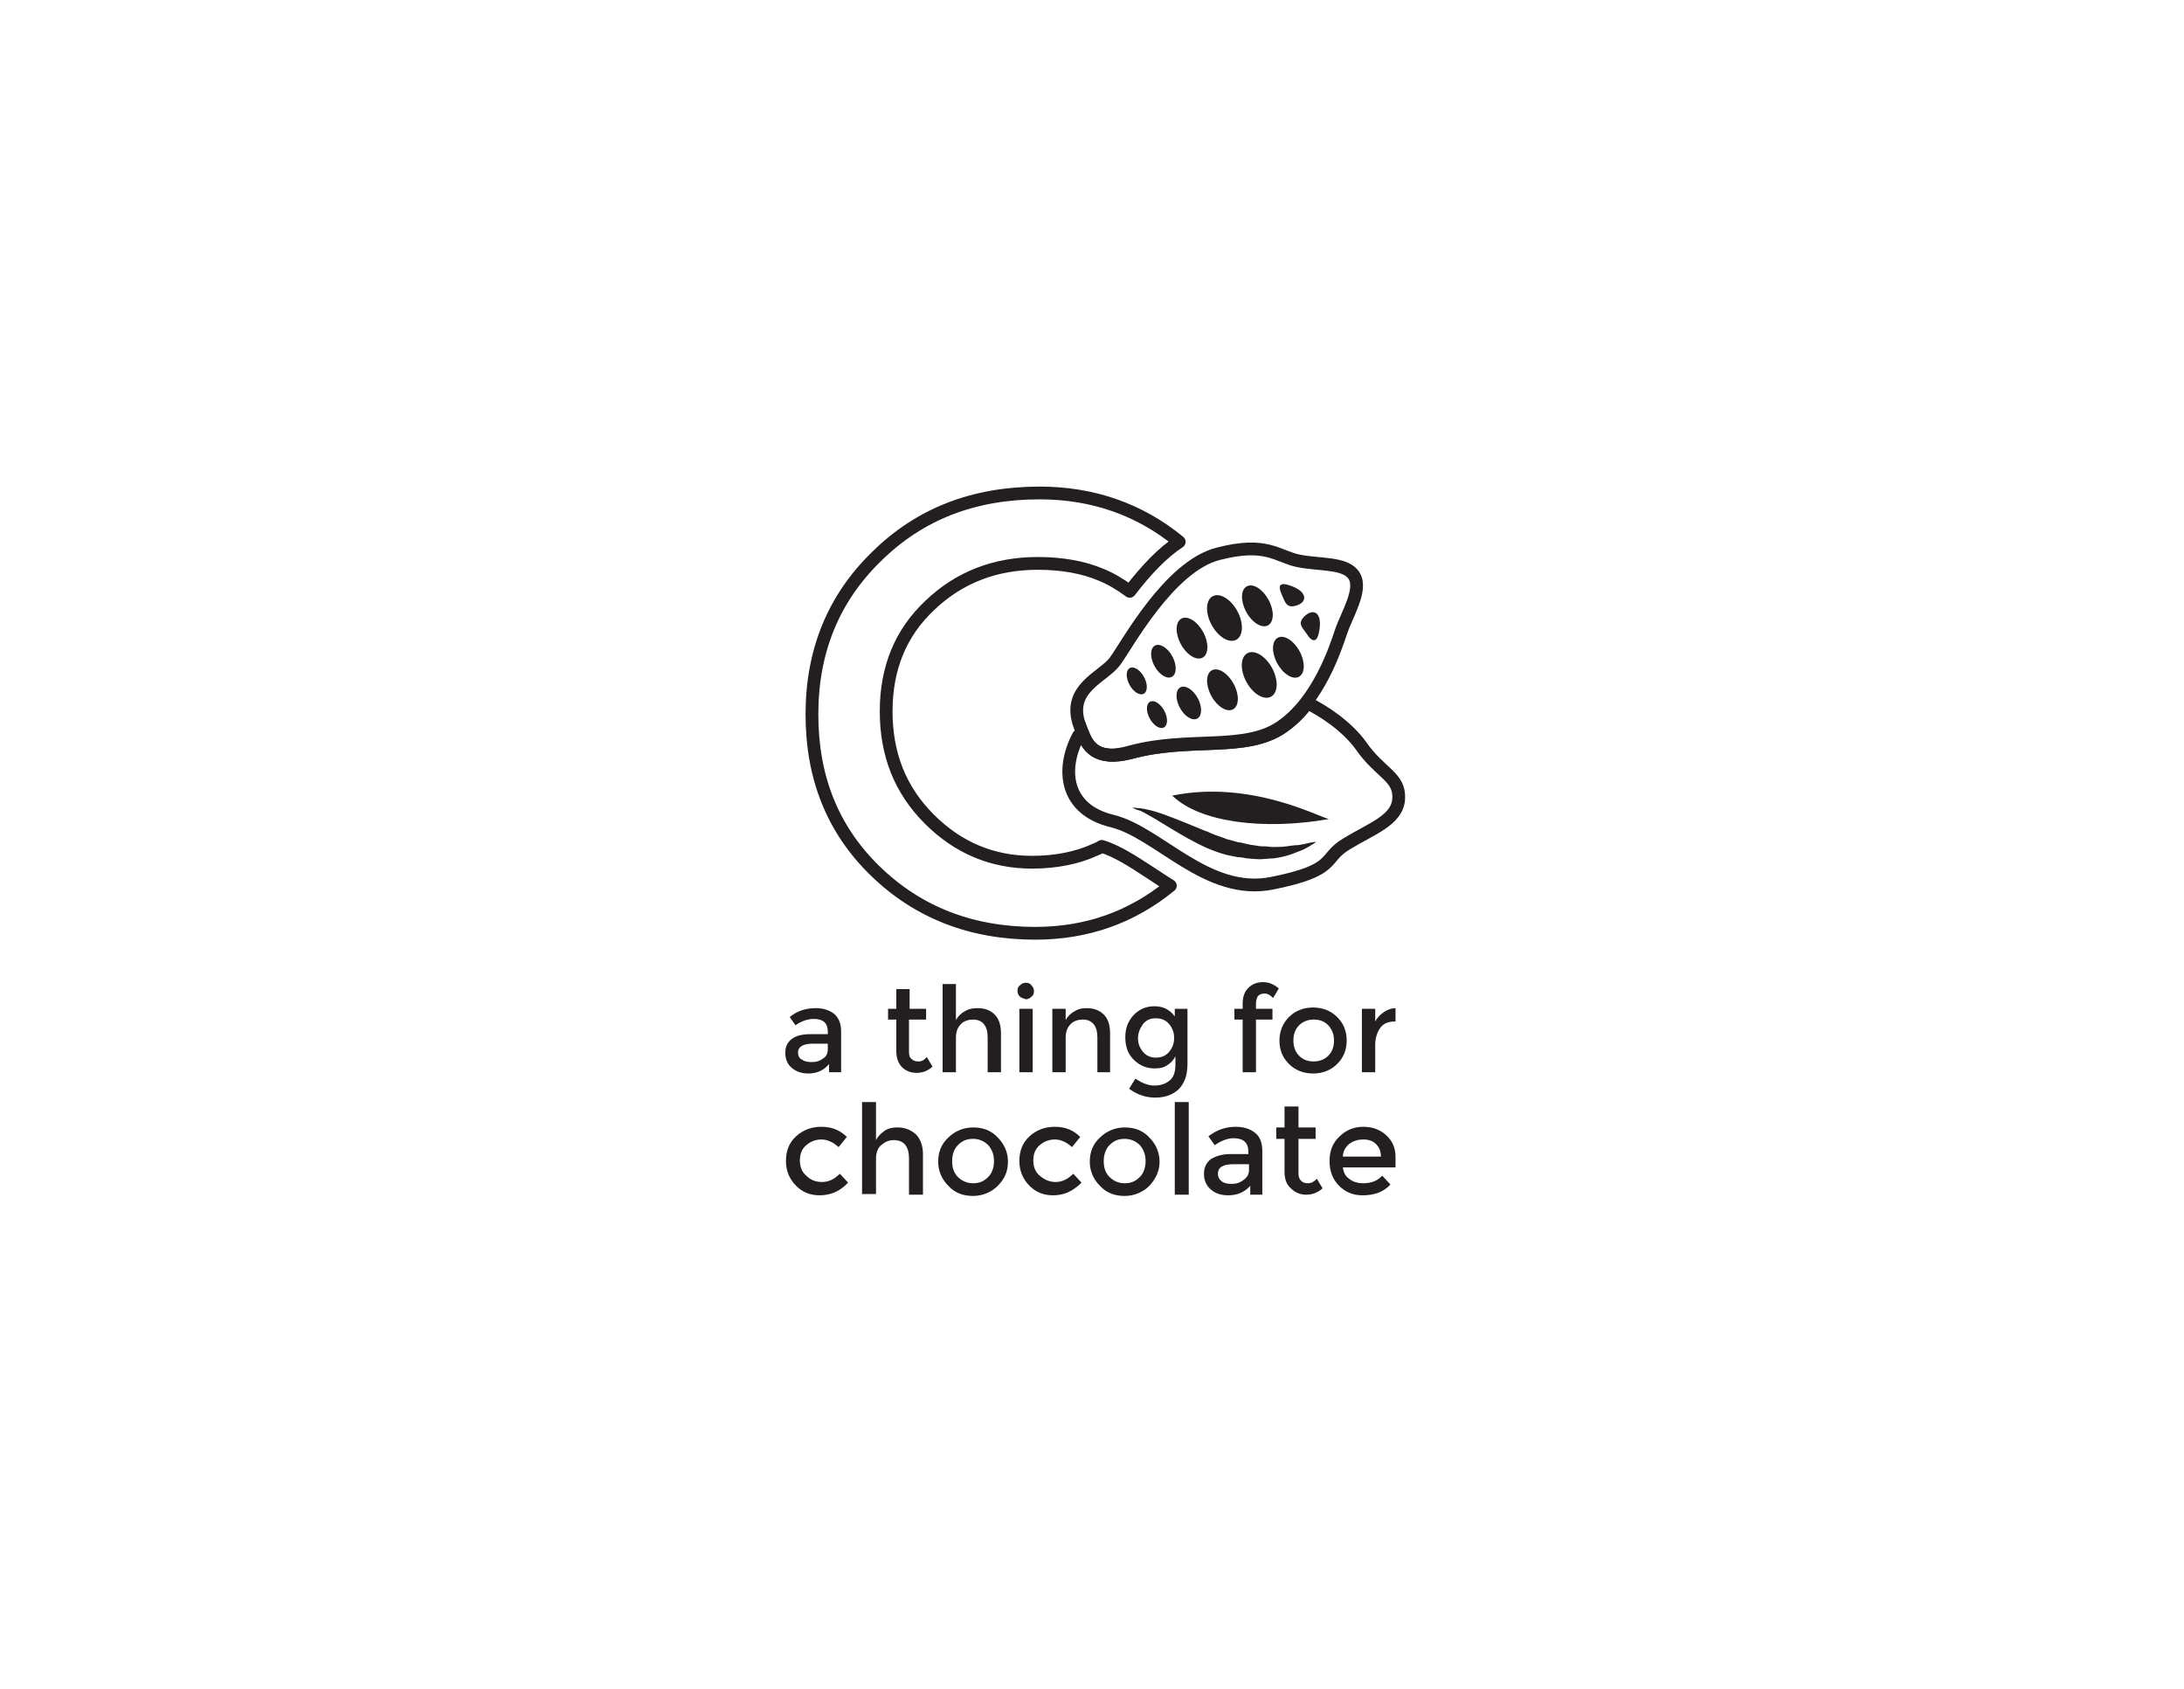
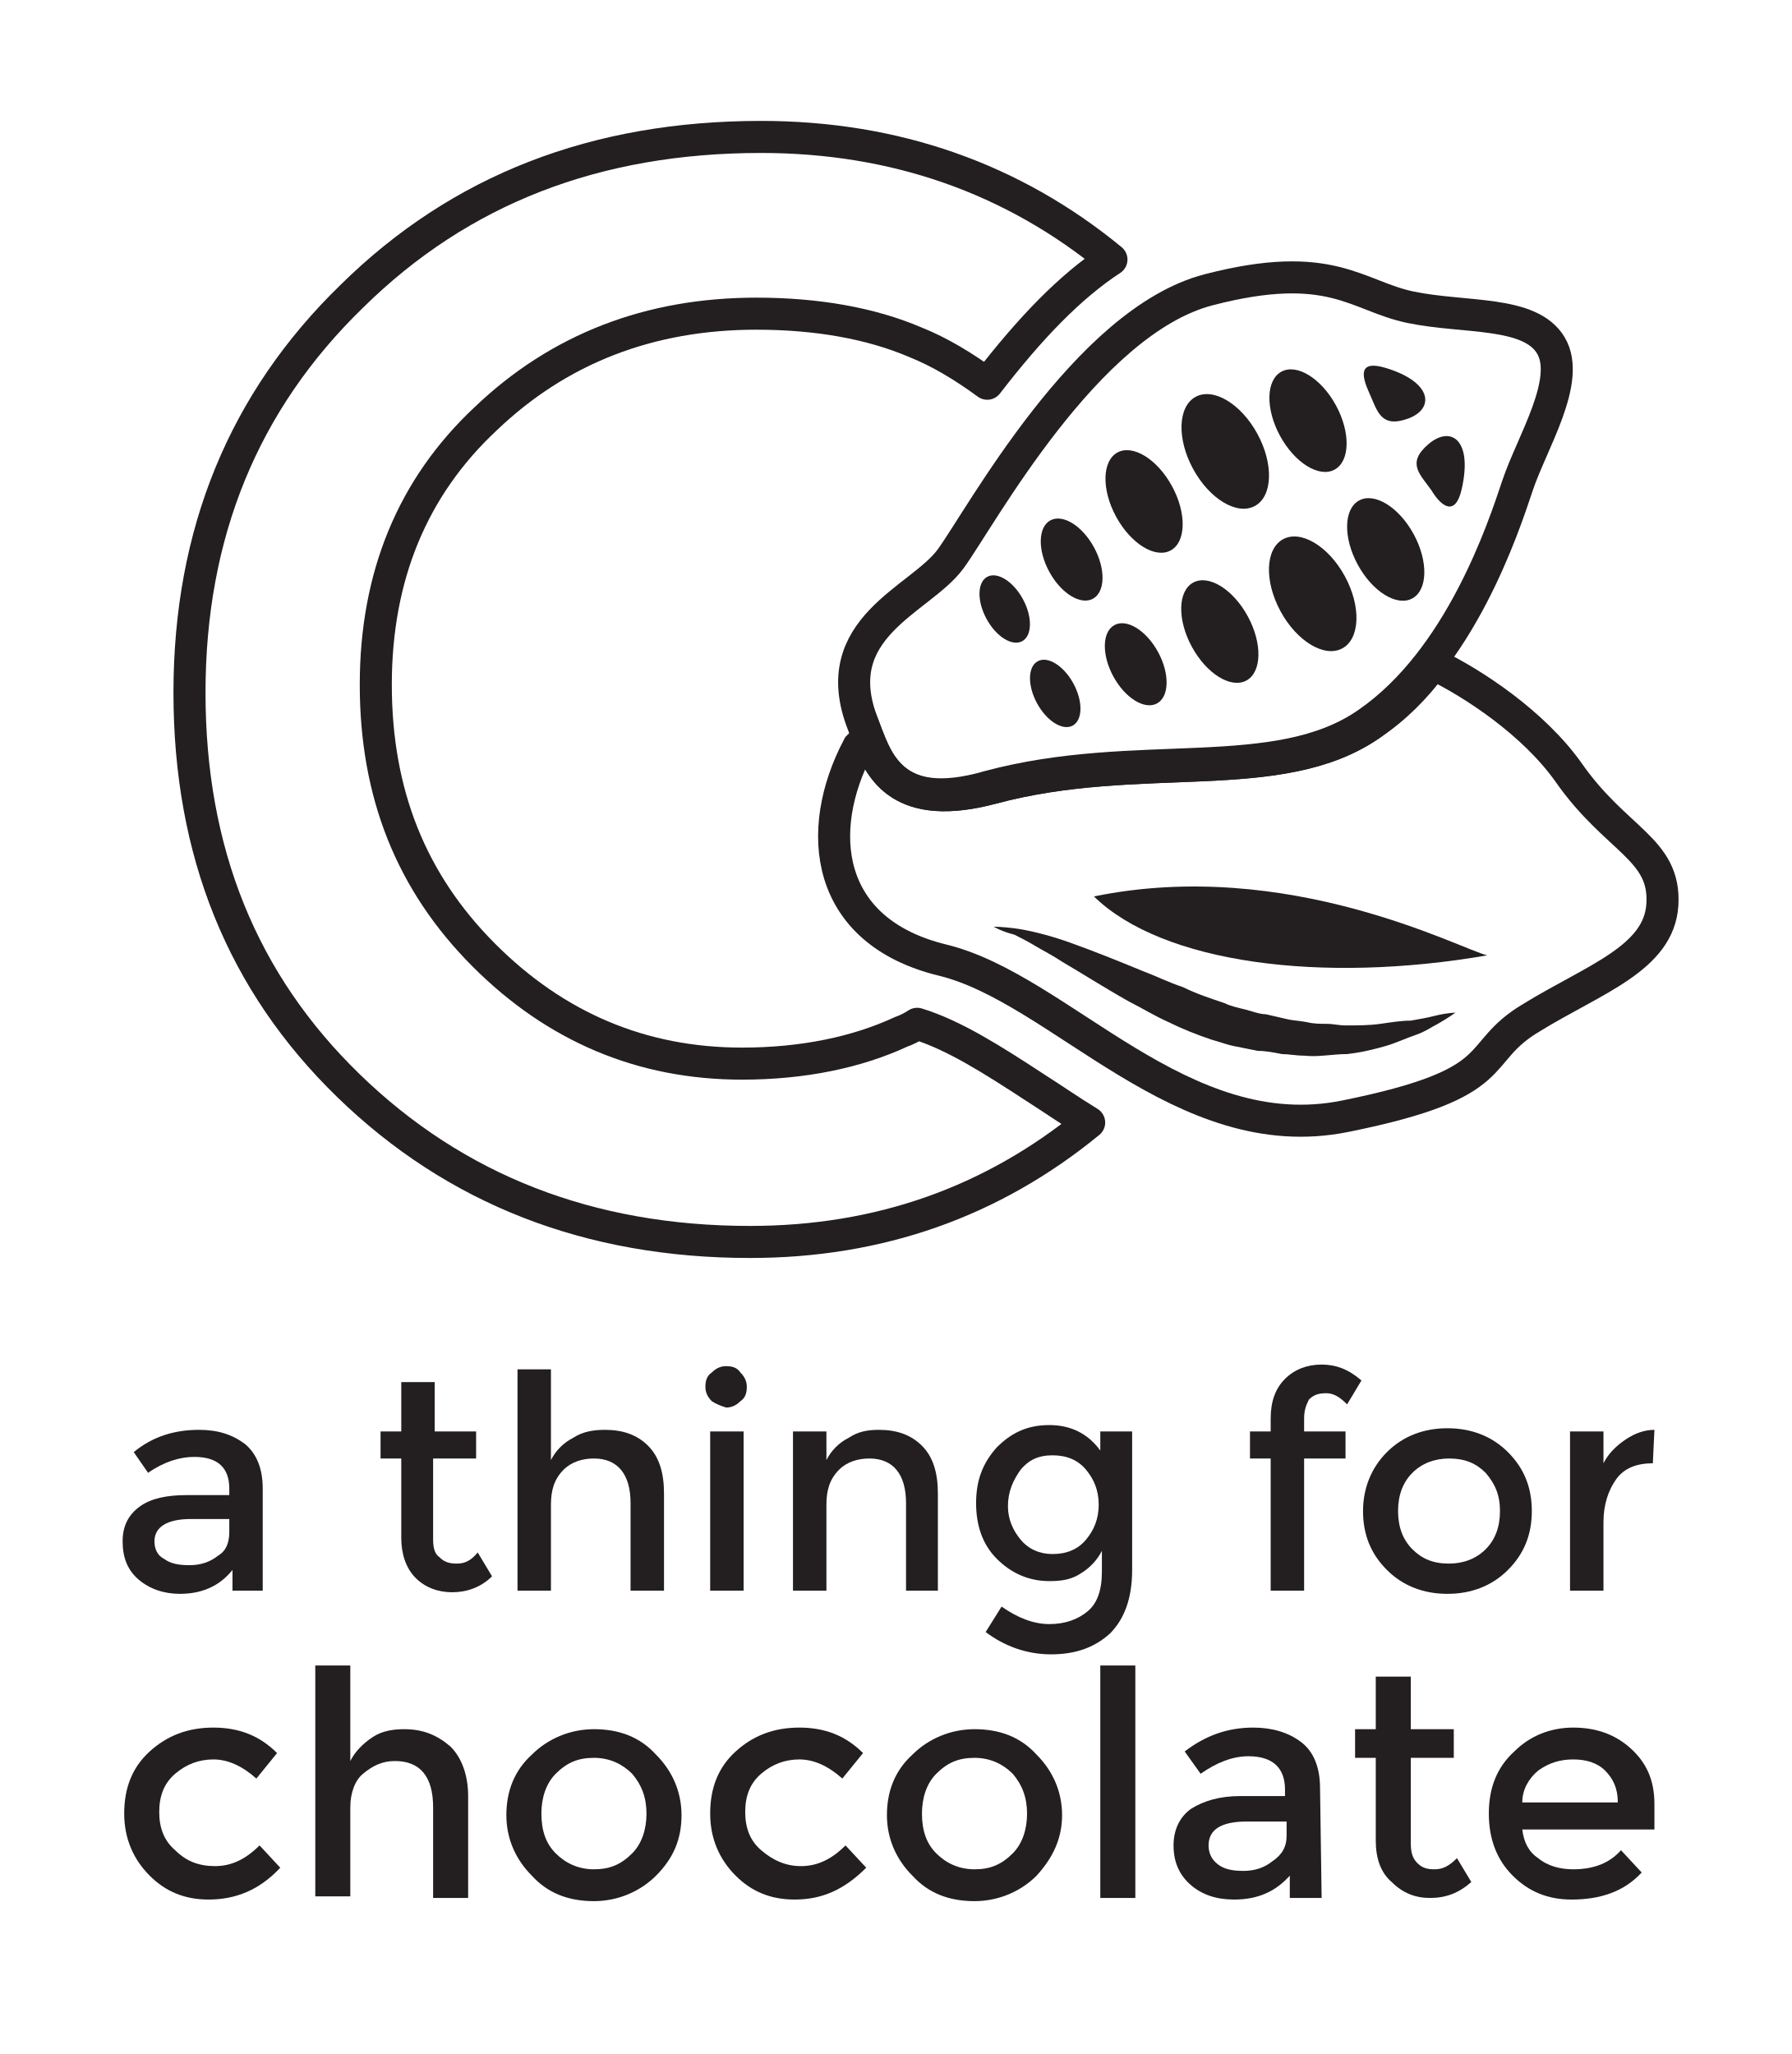
- <svg xmlns="http://www.w3.org/2000/svg" version="1.1" id="Layer_1" x="0px" y="0px" width="344.3px" height="266.1px" viewBox="0 0 344.3 266.1" style="enable-background:new 0 0 344.3 266.1;" xml:space="preserve">
-   <style type="text/css">
- 	.st0{fill:#231F20;}
- 	.st1{fill:none;stroke:#231F20;stroke-width:2.013;stroke-linejoin:round;stroke-miterlimit:10;}
- 	.st2{fill:none;stroke:#231F20;stroke-width:2.012;stroke-miterlimit:10;}
- </style>
+ <svg xmlns="http://www.w3.org/2000/svg" version="1.1" id="Layer_1" x="0px" y="0px" width="112.5px" height="129px" viewBox="0 0 112.5 129" enable-background="new 0 0 112.5 129" xml:space="preserve">
  <g>
    <g>
-       <path class="st0" d="M132.6,169h-1.9v-1.3c-0.8,1-1.9,1.5-3.3,1.5c-1,0-1.9-0.3-2.6-0.9c-0.7-0.6-1-1.4-1-2.4c0-1,0.4-1.7,1.1-2.2    c0.7-0.5,1.7-0.7,2.9-0.7h2.7v-0.4c0-1.3-0.7-2-2.2-2c-0.9,0-1.9,0.3-2.9,1l-0.9-1.3c1.2-1,2.6-1.4,4.1-1.4c1.2,0,2.1,0.3,2.9,0.9    c0.7,0.6,1.1,1.5,1.1,2.8V169z M130.5,165.3v-0.8h-2.4c-1.5,0-2.3,0.5-2.3,1.4c0,0.5,0.2,0.9,0.6,1.1c0.4,0.3,0.9,0.4,1.6,0.4    c0.7,0,1.3-0.2,1.8-0.6C130.3,166.5,130.5,166,130.5,165.3z" />
-       <path class="st0" d="M143.3,160.7v5.1c0,0.5,0.1,0.9,0.4,1.1c0.3,0.3,0.6,0.4,1.1,0.4c0.5,0,0.9-0.2,1.3-0.7l0.9,1.5    c-0.7,0.7-1.6,1-2.5,1c-0.9,0-1.7-0.3-2.3-0.9c-0.6-0.6-0.9-1.5-0.9-2.5v-5h-1.3V159h1.3v-3.1h2.1v3.1h2.6v1.7H143.3z" />
-       <path class="st0" d="M150.7,163.6v5.4h-2.1v-13.9h2.1v5.7c0.3-0.6,0.8-1.1,1.4-1.4c0.6-0.4,1.3-0.5,2-0.5c1.1,0,2,0.3,2.7,1    c0.7,0.7,1,1.7,1,3v6.1h-2.1v-5.5c0-1.8-0.8-2.8-2.3-2.8c-0.7,0-1.4,0.2-1.9,0.7C150.9,162,150.7,162.7,150.7,163.6z" />
-       <path class="st0" d="M160.8,157.1c-0.3-0.3-0.4-0.6-0.4-0.9c0-0.4,0.1-0.7,0.4-0.9c0.3-0.3,0.6-0.4,0.9-0.4c0.4,0,0.7,0.1,0.9,0.4    c0.3,0.3,0.4,0.6,0.4,0.9c0,0.4-0.1,0.7-0.4,0.9c-0.3,0.3-0.6,0.4-0.9,0.4C161.4,157.4,161.1,157.3,160.8,157.1z M162.8,169h-2.1    v-10h2.1V169z" />
-       <path class="st0" d="M168,163.6v5.4h-2.1v-10h2.1v1.8c0.3-0.6,0.8-1.1,1.4-1.4c0.6-0.4,1.2-0.5,1.9-0.5c1.1,0,2,0.3,2.7,1    c0.7,0.7,1,1.7,1,3v6.1H173v-5.5c0-1.8-0.8-2.8-2.3-2.8c-0.7,0-1.4,0.2-1.9,0.7C168.2,162,168,162.7,168,163.6z" />
-       <path class="st0" d="M187.2,159v8.7c0,1.8-0.5,3.1-1.4,4c-1,0.9-2.2,1.3-3.7,1.3c-1.5,0-2.9-0.5-4.1-1.4l1-1.6c1,0.7,2,1.1,3,1.1    c1,0,1.8-0.3,2.4-0.8s0.9-1.3,0.9-2.5v-1.3c-0.3,0.6-0.8,1.1-1.3,1.4c-0.6,0.4-1.2,0.5-2,0.5c-1.3,0-2.4-0.5-3.3-1.4    c-0.9-0.9-1.3-2.1-1.3-3.5c0-1.4,0.4-2.5,1.3-3.5c0.9-0.9,1.9-1.4,3.3-1.4c1.3,0,2.4,0.5,3.2,1.6V159H187.2z M179.4,163.7    c0,0.8,0.3,1.5,0.8,2.1c0.5,0.6,1.2,0.9,2,0.9c0.9,0,1.6-0.3,2.1-0.9c0.5-0.6,0.8-1.3,0.8-2.2c0-0.9-0.3-1.6-0.8-2.2    c-0.5-0.6-1.2-0.9-2.1-0.9s-1.5,0.3-2,0.9C179.7,162.1,179.4,162.8,179.4,163.7z" />
-       <path class="st0" d="M198,158.2v0.8h2.6v1.7H198v8.3h-2.1v-8.3h-1.3V159h1.3v-0.8c0-1.1,0.3-1.9,0.9-2.5c0.6-0.6,1.4-0.9,2.3-0.9    c0.9,0,1.7,0.3,2.5,1l-0.9,1.5c-0.4-0.4-0.8-0.7-1.3-0.7s-0.8,0.1-1.1,0.4C198.1,157.4,198,157.7,198,158.2z" />
-       <path class="st0" d="M210.8,167.7c-1,1-2.3,1.5-3.8,1.5c-1.5,0-2.8-0.5-3.8-1.5c-1-1-1.5-2.2-1.5-3.7c0-1.4,0.5-2.7,1.5-3.7    c1-1,2.3-1.5,3.8-1.5c1.5,0,2.8,0.5,3.8,1.5c1,1,1.5,2.2,1.5,3.7C212.3,165.5,211.8,166.7,210.8,167.7z M204.8,166.4    c0.6,0.6,1.3,0.9,2.3,0.9c0.9,0,1.7-0.3,2.3-0.9c0.6-0.6,0.9-1.4,0.9-2.4c0-1-0.3-1.7-0.9-2.4c-0.6-0.6-1.3-0.9-2.3-0.9    c-0.9,0-1.7,0.3-2.3,0.9c-0.6,0.6-0.9,1.4-0.9,2.4C203.9,165,204.2,165.8,204.8,166.4z" />
-       <path class="st0" d="M219.9,161c-1,0-1.8,0.3-2.3,1c-0.5,0.7-0.8,1.6-0.8,2.7v4.3h-2.1v-10h2.1v2c0.3-0.6,0.8-1.1,1.4-1.5    c0.6-0.4,1.2-0.6,1.8-0.6l0,2.1C220,161,219.9,161,219.9,161z" />
-       <path class="st0" d="M129.2,188.4c-1.5,0-2.7-0.5-3.7-1.5c-1-1-1.6-2.3-1.6-3.9c0-1.6,0.5-2.9,1.6-3.9c1.1-1,2.4-1.5,4-1.5    c1.6,0,2.9,0.5,4,1.6l-1.3,1.6c-0.9-0.8-1.8-1.2-2.7-1.2c-0.9,0-1.7,0.3-2.4,0.9c-0.7,0.6-1,1.4-1,2.4c0,1,0.3,1.8,1,2.4    c0.7,0.7,1.5,1,2.5,1c1,0,1.9-0.4,2.8-1.3l1.3,1.4C132.4,187.8,130.9,188.4,129.2,188.4z" />
-       <path class="st0" d="M138.1,182.6v5.6h-2.2v-14.5h2.2v6c0.3-0.6,0.8-1.1,1.4-1.5c0.6-0.4,1.3-0.5,2-0.5c1.2,0,2.1,0.4,2.9,1.1    c0.7,0.7,1.1,1.8,1.1,3.1v6.4h-2.2v-5.7c0-1.9-0.8-2.9-2.4-2.9c-0.8,0-1.4,0.3-2,0.8C138.4,180.9,138.1,181.7,138.1,182.6z" />
-       <path class="st0" d="M157.3,186.9c-1,1-2.4,1.6-3.9,1.6c-1.6,0-2.9-0.5-3.9-1.6c-1-1-1.6-2.3-1.6-3.8c0-1.5,0.5-2.8,1.6-3.8    c1-1,2.4-1.6,3.9-1.6c1.6,0,2.9,0.5,3.9,1.6c1,1,1.6,2.3,1.6,3.8C158.9,184.6,158.4,185.8,157.3,186.9z M151,185.5    c0.6,0.6,1.4,1,2.4,1s1.7-0.3,2.4-1c0.6-0.6,0.9-1.5,0.9-2.5c0-1-0.3-1.8-0.9-2.5c-0.6-0.6-1.4-1-2.4-1s-1.7,0.3-2.4,1    c-0.6,0.6-0.9,1.5-0.9,2.5C150.1,184.1,150.4,184.9,151,185.5z" />
-       <path class="st0" d="M166,188.4c-1.5,0-2.7-0.5-3.7-1.5s-1.6-2.3-1.6-3.9c0-1.6,0.5-2.9,1.6-3.9c1.1-1,2.4-1.5,4-1.5    s2.9,0.5,4,1.6l-1.3,1.6c-0.9-0.8-1.8-1.2-2.7-1.2s-1.7,0.3-2.4,0.9c-0.7,0.6-1,1.4-1,2.4c0,1,0.3,1.8,1,2.4s1.5,1,2.5,1    s1.9-0.4,2.8-1.3l1.3,1.4C169.1,187.8,167.7,188.4,166,188.4z" />
-       <path class="st0" d="M181.2,186.9c-1,1-2.4,1.6-3.9,1.6c-1.6,0-2.9-0.5-3.9-1.6c-1-1-1.6-2.3-1.6-3.8c0-1.5,0.5-2.8,1.6-3.8    c1-1,2.4-1.6,3.9-1.6c1.6,0,2.9,0.5,3.9,1.6c1,1,1.6,2.3,1.6,3.8C182.8,184.6,182.2,185.8,181.2,186.9z M174.9,185.5    c0.6,0.6,1.4,1,2.4,1s1.7-0.3,2.4-1c0.6-0.6,0.9-1.5,0.9-2.5c0-1-0.3-1.8-0.9-2.5c-0.6-0.6-1.4-1-2.4-1s-1.7,0.3-2.4,1    c-0.6,0.6-0.9,1.5-0.9,2.5C174,184.1,174.3,184.9,174.9,185.5z" />
-       <path class="st0" d="M187.4,188.3h-2.2v-14.6h2.2V188.3z" />
-       <path class="st0" d="M199.1,188.3h-2v-1.4c-0.9,1-2,1.5-3.5,1.5c-1.1,0-2-0.3-2.7-0.9c-0.7-0.6-1.1-1.4-1.1-2.5    c0-1,0.4-1.8,1.1-2.3c0.8-0.5,1.8-0.8,3.1-0.8h2.8v-0.4c0-1.4-0.8-2.1-2.3-2.1c-1,0-2,0.4-3,1.1l-1-1.4c1.3-1,2.7-1.5,4.3-1.5    c1.2,0,2.2,0.3,3,0.9c0.8,0.6,1.2,1.6,1.2,2.9V188.3z M196.9,184.4v-0.9h-2.5c-1.6,0-2.4,0.5-2.4,1.5c0,0.5,0.2,0.9,0.6,1.2    c0.4,0.3,0.9,0.4,1.6,0.4c0.7,0,1.3-0.2,1.8-0.6C196.6,185.6,196.9,185.1,196.9,184.4z" />
-       <path class="st0" d="M204.7,179.6v5.3c0,0.5,0.1,0.9,0.4,1.2c0.3,0.3,0.6,0.4,1.1,0.4c0.5,0,0.9-0.2,1.4-0.7l0.9,1.5    c-0.8,0.7-1.6,1-2.6,1c-0.9,0-1.7-0.3-2.4-1c-0.7-0.6-1-1.5-1-2.6v-5.2h-1.3v-1.8h1.3v-3.3h2.2v3.3h2.7v1.8H204.7z" />
-       <path class="st0" d="M219.9,184h-8.2c0.1,0.8,0.4,1.4,1,1.8c0.6,0.5,1.4,0.7,2.2,0.7c1.3,0,2.3-0.4,3-1.2l1.3,1.4    c-1.1,1.2-2.6,1.7-4.4,1.7c-1.5,0-2.7-0.5-3.7-1.5c-1-1-1.5-2.3-1.5-3.9c0-1.6,0.5-2.9,1.6-3.9c1-1,2.3-1.5,3.7-1.5    s2.6,0.4,3.6,1.3c1,0.9,1.5,2,1.5,3.5V184z M211.7,182.3h6c0-0.9-0.3-1.5-0.8-2c-0.5-0.5-1.2-0.7-2-0.7s-1.5,0.2-2.2,0.7    C212.1,180.8,211.7,181.5,211.7,182.3z" />
+       <path fill="#231F20" d="M16.5,99.9h-1.9v-1.3c-0.8,1-1.9,1.5-3.3,1.5c-1,0-1.9-0.3-2.6-0.9c-0.7-0.6-1-1.4-1-2.4s0.4-1.7,1.1-2.2    s1.7-0.7,2.9-0.7h2.7v-0.4c0-1.3-0.7-2-2.2-2c-0.9,0-1.9,0.3-2.9,1l-0.9-1.3c1.2-1,2.6-1.4,4.1-1.4c1.2,0,2.1,0.3,2.9,0.9    c0.7,0.6,1.1,1.5,1.1,2.8L16.5,99.9L16.5,99.9z M14.4,96.2v-0.8H12c-1.5,0-2.3,0.5-2.3,1.4c0,0.5,0.2,0.9,0.6,1.1    c0.4,0.3,0.9,0.4,1.6,0.4s1.3-0.2,1.8-0.6C14.2,97.4,14.4,96.9,14.4,96.2z" />
+       <path fill="#231F20" d="M27.2,91.6v5.1c0,0.5,0.1,0.9,0.4,1.1c0.3,0.3,0.6,0.4,1.1,0.4s0.9-0.2,1.3-0.7l0.9,1.5    c-0.7,0.7-1.6,1-2.5,1s-1.7-0.3-2.3-0.9c-0.6-0.6-0.9-1.5-0.9-2.5v-5h-1.3v-1.7h1.3v-3.1h2.1v3.1h2.6v1.7H27.2z" />
+       <path fill="#231F20" d="M34.6,94.5v5.4h-2.1V86h2.1v5.7c0.3-0.6,0.8-1.1,1.4-1.4c0.6-0.4,1.3-0.5,2-0.5c1.1,0,2,0.3,2.7,1    s1,1.7,1,3v6.1h-2.1v-5.5c0-1.8-0.8-2.8-2.3-2.8c-0.7,0-1.4,0.2-1.9,0.7C34.8,92.9,34.6,93.6,34.6,94.5z" />
+       <path fill="#231F20" d="M44.7,88c-0.3-0.3-0.4-0.6-0.4-0.9c0-0.4,0.1-0.7,0.4-0.9c0.3-0.3,0.6-0.4,0.9-0.4c0.4,0,0.7,0.1,0.9,0.4    c0.3,0.3,0.4,0.6,0.4,0.9c0,0.4-0.1,0.7-0.4,0.9c-0.3,0.3-0.6,0.4-0.9,0.4C45.3,88.3,45,88.2,44.7,88z M46.7,99.9h-2.1v-10h2.1    V99.9z" />
+       <path fill="#231F20" d="M51.9,94.5v5.4h-2.1v-10h2.1v1.8c0.3-0.6,0.8-1.1,1.4-1.4c0.6-0.4,1.2-0.5,1.9-0.5c1.1,0,2,0.3,2.7,1    s1,1.7,1,3v6.1h-2v-5.5c0-1.8-0.8-2.8-2.3-2.8c-0.7,0-1.4,0.2-1.9,0.7C52.1,92.9,51.9,93.6,51.9,94.5z" />
+       <path fill="#231F20" d="M71.1,89.9v8.7c0,1.8-0.5,3.1-1.4,4c-1,0.9-2.2,1.3-3.7,1.3s-2.9-0.5-4.1-1.4l1-1.6c1,0.7,2,1.1,3,1.1    s1.8-0.3,2.4-0.8s0.9-1.3,0.9-2.5v-1.3c-0.3,0.6-0.8,1.1-1.3,1.4c-0.6,0.4-1.2,0.5-2,0.5c-1.3,0-2.4-0.5-3.3-1.4    c-0.9-0.9-1.3-2.1-1.3-3.5s0.4-2.5,1.3-3.5c0.9-0.9,1.9-1.4,3.3-1.4c1.3,0,2.4,0.5,3.2,1.6v-1.2H71.1z M63.3,94.6    c0,0.8,0.3,1.5,0.8,2.1c0.5,0.6,1.2,0.9,2,0.9c0.9,0,1.6-0.3,2.1-0.9c0.5-0.6,0.8-1.3,0.8-2.2s-0.3-1.6-0.8-2.2    c-0.5-0.6-1.2-0.9-2.1-0.9s-1.5,0.3-2,0.9C63.6,93,63.3,93.7,63.3,94.6z" />
+       <path fill="#231F20" d="M81.9,89.1v0.8h2.6v1.7h-2.6v8.3h-2.1v-8.3h-1.3v-1.7h1.3v-0.8c0-1.1,0.3-1.9,0.9-2.5    c0.6-0.6,1.4-0.9,2.3-0.9c0.9,0,1.7,0.3,2.5,1l-0.9,1.5c-0.4-0.4-0.8-0.7-1.3-0.7s-0.8,0.1-1.1,0.4C82,88.3,81.9,88.6,81.9,89.1z" />
+       <path fill="#231F20" d="M94.7,98.6c-1,1-2.3,1.5-3.8,1.5s-2.8-0.5-3.8-1.5s-1.5-2.2-1.5-3.7c0-1.4,0.5-2.7,1.5-3.7    s2.3-1.5,3.8-1.5s2.8,0.5,3.8,1.5s1.5,2.2,1.5,3.7S95.7,97.6,94.7,98.6z M88.7,97.3c0.6,0.6,1.3,0.9,2.3,0.9    c0.9,0,1.7-0.3,2.3-0.9c0.6-0.6,0.9-1.4,0.9-2.4s-0.3-1.7-0.9-2.4c-0.6-0.6-1.3-0.9-2.3-0.9c-0.9,0-1.7,0.3-2.3,0.9    c-0.6,0.6-0.9,1.4-0.9,2.4C87.8,95.9,88.1,96.7,88.7,97.3z" />
+       <path fill="#231F20" d="M103.8,91.9c-1,0-1.8,0.3-2.3,1s-0.8,1.6-0.8,2.7v4.3h-2.1v-10h2.1v2c0.3-0.6,0.8-1.1,1.4-1.5    c0.6-0.4,1.2-0.6,1.8-0.6L103.8,91.9C103.9,91.9,103.8,91.9,103.8,91.9z" />
+       <path fill="#231F20" d="M13.1,119.3c-1.5,0-2.7-0.5-3.7-1.5s-1.6-2.3-1.6-3.9c0-1.6,0.5-2.9,1.6-3.9s2.4-1.5,4-1.5    c1.6,0,2.9,0.5,4,1.6l-1.3,1.6c-0.9-0.8-1.8-1.2-2.7-1.2s-1.7,0.3-2.4,0.9c-0.7,0.6-1,1.4-1,2.4s0.3,1.8,1,2.4    c0.7,0.7,1.5,1,2.5,1s1.9-0.4,2.8-1.3l1.3,1.4C16.3,118.7,14.8,119.3,13.1,119.3z" />
+       <path fill="#231F20" d="M22,113.5v5.6h-2.2v-14.5H22v6c0.3-0.6,0.8-1.1,1.4-1.5c0.6-0.4,1.3-0.5,2-0.5c1.2,0,2.1,0.4,2.9,1.1    c0.7,0.7,1.1,1.8,1.1,3.1v6.4h-2.2v-5.7c0-1.9-0.8-2.9-2.4-2.9c-0.8,0-1.4,0.3-2,0.8C22.3,111.8,22,112.6,22,113.5z" />
+       <path fill="#231F20" d="M41.2,117.8c-1,1-2.4,1.6-3.9,1.6c-1.6,0-2.9-0.5-3.9-1.6c-1-1-1.6-2.3-1.6-3.8s0.5-2.8,1.6-3.8    c1-1,2.4-1.6,3.9-1.6c1.6,0,2.9,0.5,3.9,1.6c1,1,1.6,2.3,1.6,3.8C42.8,115.5,42.3,116.7,41.2,117.8z M34.9,116.4    c0.6,0.6,1.4,1,2.4,1s1.7-0.3,2.4-1c0.6-0.6,0.9-1.5,0.9-2.5s-0.3-1.8-0.9-2.5c-0.6-0.6-1.4-1-2.4-1s-1.7,0.3-2.4,1    c-0.6,0.6-0.9,1.5-0.9,2.5C34,115,34.3,115.8,34.9,116.4z" />
+       <path fill="#231F20" d="M49.9,119.3c-1.5,0-2.7-0.5-3.7-1.5s-1.6-2.3-1.6-3.9c0-1.6,0.5-2.9,1.6-3.9s2.4-1.5,4-1.5s2.9,0.5,4,1.6    l-1.3,1.6c-0.9-0.8-1.8-1.2-2.7-1.2s-1.7,0.3-2.4,0.9c-0.7,0.6-1,1.4-1,2.4s0.3,1.8,1,2.4s1.5,1,2.5,1s1.9-0.4,2.8-1.3l1.3,1.4    C53,118.7,51.6,119.3,49.9,119.3z" />
+       <path fill="#231F20" d="M65.1,117.8c-1,1-2.4,1.6-3.9,1.6c-1.6,0-2.9-0.5-3.9-1.6c-1-1-1.6-2.3-1.6-3.8s0.5-2.8,1.6-3.8    c1-1,2.4-1.6,3.9-1.6c1.6,0,2.9,0.5,3.9,1.6c1,1,1.6,2.3,1.6,3.8C66.7,115.5,66.1,116.7,65.1,117.8z M58.8,116.4    c0.6,0.6,1.4,1,2.4,1s1.7-0.3,2.4-1c0.6-0.6,0.9-1.5,0.9-2.5s-0.3-1.8-0.9-2.5c-0.6-0.6-1.4-1-2.4-1s-1.7,0.3-2.4,1    c-0.6,0.6-0.9,1.5-0.9,2.5C57.9,115,58.2,115.8,58.8,116.4z" />
+       <path fill="#231F20" d="M71.3,119.2h-2.2v-14.6h2.2V119.2z" />
+       <path fill="#231F20" d="M83,119.2h-2v-1.4c-0.9,1-2,1.5-3.5,1.5c-1.1,0-2-0.3-2.7-0.9c-0.7-0.6-1.1-1.4-1.1-2.5    c0-1,0.4-1.8,1.1-2.3c0.8-0.5,1.8-0.8,3.1-0.8h2.8v-0.4c0-1.4-0.8-2.1-2.3-2.1c-1,0-2,0.4-3,1.1l-1-1.4c1.3-1,2.7-1.5,4.3-1.5    c1.2,0,2.2,0.3,3,0.9c0.8,0.6,1.2,1.6,1.2,2.9L83,119.2L83,119.2z M80.8,115.3v-0.9h-2.5c-1.6,0-2.4,0.5-2.4,1.5    c0,0.5,0.2,0.9,0.6,1.2c0.4,0.3,0.9,0.4,1.6,0.4c0.7,0,1.3-0.2,1.8-0.6C80.5,116.5,80.8,116,80.8,115.3z" />
+       <path fill="#231F20" d="M88.6,110.5v5.3c0,0.5,0.1,0.9,0.4,1.2c0.3,0.3,0.6,0.4,1.1,0.4s0.9-0.2,1.4-0.7l0.9,1.5    c-0.8,0.7-1.6,1-2.6,1c-0.9,0-1.7-0.3-2.4-1c-0.7-0.6-1-1.5-1-2.6v-5.2h-1.3v-1.8h1.3v-3.3h2.2v3.3h2.7v1.8h-2.7V110.5z" />
+       <path fill="#231F20" d="M103.8,114.9h-8.2c0.1,0.8,0.4,1.4,1,1.8c0.6,0.5,1.4,0.7,2.2,0.7c1.3,0,2.3-0.4,3-1.2l1.3,1.4    c-1.1,1.2-2.6,1.7-4.4,1.7c-1.5,0-2.7-0.5-3.7-1.5s-1.5-2.3-1.5-3.9c0-1.6,0.5-2.9,1.6-3.9c1-1,2.3-1.5,3.7-1.5s2.6,0.4,3.6,1.3    c1,0.9,1.5,2,1.5,3.5v1.6H103.8z M95.6,113.2h6c0-0.9-0.3-1.5-0.8-2s-1.2-0.7-2-0.7s-1.5,0.2-2.2,0.7    C96,111.7,95.6,112.4,95.6,113.2z" />
    </g>
-     <path class="st0" d="M184.8,125.4c12.2-2.5,23,3.3,24.7,3.7C199.1,130.9,189.1,129.6,184.8,125.4z" />
+     <path fill="#231F20" d="M68.7,56.3c12.2-2.5,23,3.3,24.7,3.7C83,61.8,73,60.5,68.7,56.3z" />
    <g>
-       <path class="st0" d="M178.5,127.3c0,0,0.5,0,1.3,0.1c0.8,0.1,2.1,0.4,3.5,0.9c1.4,0.5,2.9,1.1,4.6,1.8c0.8,0.3,1.6,0.7,2.5,1    c0.8,0.4,1.7,0.7,2.6,1c0.4,0.2,0.9,0.3,1.3,0.4c0.4,0.1,0.9,0.3,1.3,0.3c0.4,0.1,0.9,0.2,1.3,0.3c0.4,0.1,0.8,0.1,1.3,0.2    c0.4,0.1,0.8,0.1,1.2,0.1c0.4,0,0.8,0.1,1.2,0.1c0.8,0,1.5,0,2.2-0.1c0.7-0.1,1.3-0.2,1.9-0.2c0.6-0.1,1.1-0.2,1.5-0.3    c0.8-0.2,1.3-0.2,1.3-0.2s-0.4,0.3-1.1,0.7c-0.4,0.2-0.8,0.5-1.4,0.7c-0.6,0.2-1.2,0.5-1.9,0.7c-0.7,0.2-1.5,0.4-2.4,0.5    c-0.9,0-1.8,0.2-2.7,0.1c-0.5,0-1-0.1-1.4-0.1c-0.5-0.1-1-0.2-1.5-0.2c-0.5-0.1-1-0.2-1.5-0.3c-0.5-0.1-1-0.3-1.4-0.4    c-0.9-0.3-1.9-0.7-2.7-1.1c-0.9-0.4-1.7-0.9-2.5-1.3c-1.6-0.9-3-1.8-4.2-2.5c-0.6-0.4-1.2-0.7-1.7-1c-0.5-0.3-0.9-0.5-1.3-0.7    C179,127.6,178.5,127.3,178.5,127.3z" />
+       <path fill="#231F20" d="M62.4,58.2c0,0,0.5,0,1.3,0.1c0.8,0.1,2.1,0.4,3.5,0.9s2.9,1.1,4.6,1.8c0.8,0.3,1.6,0.7,2.5,1    c0.8,0.4,1.7,0.7,2.6,1c0.4,0.2,0.9,0.3,1.3,0.4c0.4,0.1,0.9,0.3,1.3,0.3c0.4,0.1,0.9,0.2,1.3,0.3c0.4,0.1,0.8,0.1,1.3,0.2    c0.4,0.1,0.8,0.1,1.2,0.1s0.8,0.1,1.2,0.1c0.8,0,1.5,0,2.2-0.1s1.3-0.2,1.9-0.2c0.6-0.1,1.1-0.2,1.5-0.3c0.8-0.2,1.3-0.2,1.3-0.2    s-0.4,0.3-1.1,0.7c-0.4,0.2-0.8,0.5-1.4,0.7c-0.6,0.2-1.2,0.5-1.9,0.7s-1.5,0.4-2.4,0.5c-0.9,0-1.8,0.2-2.7,0.1    c-0.5,0-1-0.1-1.4-0.1C80,66.1,79.5,66,79,66c-0.5-0.1-1-0.2-1.5-0.3s-1-0.3-1.4-0.4c-0.9-0.3-1.9-0.7-2.7-1.1    c-0.9-0.4-1.7-0.9-2.5-1.3c-1.6-0.9-3-1.8-4.2-2.5c-0.6-0.4-1.2-0.7-1.7-1s-0.9-0.5-1.3-0.7C62.9,58.5,62.4,58.2,62.4,58.2z" />
    </g>
-     <path class="st1" d="M181.1,137.4c-2.6-1.7-5.1-3.3-7.4-4c-0.3,0.2-0.7,0.4-1,0.5c-2.8,1.3-6.2,2-10,2c-6.3,0-11.7-2.3-16.2-6.8   c-4.6-4.6-6.8-10.2-6.8-17c0-6.8,2.3-12.4,6.9-16.7c4.6-4.4,10.3-6.6,17-6.6c3.8,0,7.2,0.6,10,1.8c1.5,0.6,3,1.5,4.5,2.6   c2.7-3.5,5.2-6.1,7.8-7.8c-6.2-5.1-13.6-7.7-22-7.7c-10.4,0-18.9,3.3-25.7,10c-6.8,6.6-10.2,14.9-10.2,24.9c0,10,3.3,18.2,10,24.7   c6.7,6.5,15.1,9.8,25.2,9.8c8.1,0,15.2-2.5,21.3-7.5C183.2,138.8,182.2,138.1,181.1,137.4z" />
-     <path class="st2" d="M170.3,114.6c-2.4-6.1,3.6-7.8,5.5-10.4c1.9-2.6,8.5-14.9,16.2-16.9c7.7-2,9.3,0.4,12.7,1.1s7.5,0.2,8.8,2.4   s-1.2,6.1-2.1,8.8s-3.6,10.9-9.4,14.9c-5.7,4-14.5,1.5-23.8,4C172,120.3,171.1,116.7,170.3,114.6z" />
-     <ellipse transform="matrix(0.8788 -0.4773 0.4773 0.8788 -23.0638 103.9304)" class="st0" cx="193" cy="97.4" rx="2.3" ry="3.9" />
-     <ellipse transform="matrix(0.8788 -0.4773 0.4773 0.8788 -26.714 107.6202)" class="st0" cx="198.5" cy="106.4" rx="2.3" ry="3.9" />
-     <ellipse transform="matrix(0.8788 -0.4773 0.4773 0.8788 -25.2255 101.8552)" class="st0" cx="187.9" cy="100.6" rx="2" ry="3.5" />
-     <ellipse transform="matrix(0.8788 -0.4773 0.4773 0.8788 -28.5107 105.176)" class="st0" cx="192.7" cy="108.7" rx="2" ry="3.5" />
-     <ellipse transform="matrix(0.8788 -0.4773 0.4773 0.8788 -21.5377 106.1671)" class="st0" cx="198.2" cy="95.5" rx="2" ry="3.5" />
-     <ellipse transform="matrix(0.8788 -0.4773 0.4773 0.8788 -24.8229 109.488)" class="st0" cx="203.1" cy="103.6" rx="2" ry="3.5" />
-     <ellipse transform="matrix(0.8788 -0.4773 0.4773 0.8788 -27.4991 100.1827)" class="st0" cx="183.4" cy="104.2" rx="1.6" ry="2.8" />
-     <ellipse transform="matrix(0.8788 -0.4773 0.4773 0.8788 -30.16 102.8726)" class="st0" cx="187.4" cy="110.8" rx="1.6" ry="2.8" />
-     <ellipse transform="matrix(0.8788 -0.4773 0.4773 0.8788 -29.488 98.5573)" class="st0" cx="179.2" cy="107.3" rx="1.3" ry="2.3" />
-     <ellipse transform="matrix(0.8788 -0.4773 0.4773 0.8788 -31.6434 100.7361)" class="st0" cx="182.4" cy="112.6" rx="1.3" ry="2.3" />
-     <path class="st0" d="M203.1,92.2c3,0.9,3.1,2.6,1.4,3.2c-1.7,0.6-1.9-0.5-2.4-1.6S201.4,91.7,203.1,92.2z" />
-     <path class="st0" d="M207.9,99.8c0.7-3.1-0.7-4-2.1-2.8c-1.4,1.2-0.5,1.9,0.2,2.9C206.6,100.9,207.5,101.6,207.9,99.8z" />
-     <path class="st2" d="M214.6,117.6c-2.2-3.1-6-5.6-8.5-6.8c-1.1,1.4-2.4,2.7-3.9,3.8c-5.7,4-14.5,1.5-23.8,4c-5.7,1.5-7-1.1-7.8-3.2   c-0.2,0.2-0.4,0.4-0.6,0.6c-2.8,5.3-2.1,11.6,5.3,13.4c7.4,1.8,15,11.9,25.3,9.8c10.4-2.1,7.8-3.9,11.7-6.2c3.9-2.4,8-3.7,8.2-7.1   C220.7,122.4,217.6,121.9,214.6,117.6z" />
-     <path class="st2" d="M170.6,115.4c0.8,2.1,2.2,4.7,7.8,3.2c9.3-2.5,18,0,23.8-4c1.5-1,2.8-2.3,3.9-3.8" />
+     <path fill="none" stroke="#231F20" stroke-width="2.013" stroke-linejoin="round" stroke-miterlimit="10" d="M65,68.3   c-2.6-1.7-5.1-3.3-7.4-4c-0.3,0.2-0.7,0.4-1,0.5c-2.8,1.3-6.2,2-10,2c-6.3,0-11.7-2.3-16.2-6.8c-4.6-4.6-6.8-10.2-6.8-17   s2.3-12.4,6.9-16.7c4.6-4.4,10.3-6.6,17-6.6c3.8,0,7.2,0.6,10,1.8c1.5,0.6,3,1.5,4.5,2.6c2.7-3.5,5.2-6.1,7.8-7.8   c-6.2-5.1-13.6-7.7-22-7.7c-10.4,0-18.9,3.3-25.7,10c-6.8,6.6-10.2,14.9-10.2,24.9s3.3,18.2,10,24.7S37,78,47.1,78   c8.1,0,15.2-2.5,21.3-7.5C67.1,69.7,66.1,69,65,68.3z" />
+     <path fill="none" stroke="#231F20" stroke-width="2.012" stroke-miterlimit="10" d="M54.2,45.5c-2.4-6.1,3.6-7.8,5.5-10.4   s8.5-14.9,16.2-16.9s9.3,0.4,12.7,1.1s7.5,0.2,8.8,2.4s-1.2,6.1-2.1,8.8s-3.6,10.9-9.4,14.9c-5.7,4-14.5,1.5-23.8,4   C55.9,51.2,55,47.6,54.2,45.5z" />
+     <ellipse transform="matrix(-0.4773 -0.8788 0.8788 -0.4773 88.7818 109.4377)" fill="#231F20" cx="76.9" cy="28.3" rx="3.9" ry="2.3" />
+     <ellipse transform="matrix(-0.4773 -0.8788 0.8788 -0.4773 88.9899 127.5092)" fill="#231F20" cx="82.4" cy="37.3" rx="3.9" ry="2.3" />
+     <ellipse transform="matrix(-0.4773 -0.8788 0.8788 -0.4773 78.437 109.6266)" fill="#231F20" cx="71.8" cy="31.5" rx="3.5" ry="2" />
+     <ellipse transform="matrix(-0.4773 -0.8788 0.8788 -0.4773 78.3666 125.8807)" fill="#231F20" cx="76.6" cy="39.6" rx="3.5" ry="2" />
+     <ellipse transform="matrix(-0.4773 -0.8788 0.8788 -0.4773 98.1302 111.1686)" fill="#231F20" cx="82.1" cy="26.4" rx="3.5" ry="2" />
+     <ellipse transform="matrix(-0.4773 -0.8788 0.8788 -0.4773 98.2314 127.4297)" fill="#231F20" cx="87" cy="34.5" rx="3.5" ry="2" />
+     <ellipse transform="matrix(-0.4773 -0.8788 0.8788 -0.4773 68.5769 111.0393)" fill="#231F20" cx="67.3" cy="35.1" rx="2.8" ry="1.6" />
+     <ellipse transform="matrix(-0.4773 -0.8788 0.8788 -0.4773 68.7097 124.2799)" fill="#231F20" cx="71.3" cy="41.7" rx="2.8" ry="1.6" />
+     <ellipse transform="matrix(-0.4773 -0.8788 0.8788 -0.4773 59.6447 111.9331)" fill="#231F20" cx="63.1" cy="38.2" rx="2.3" ry="1.3" />
+     <ellipse transform="matrix(-0.4773 -0.8788 0.8788 -0.4773 59.6866 122.5762)" fill="#231F20" cx="66.3" cy="43.5" rx="2.3" ry="1.3" />
+     <path fill="#231F20" d="M87,23.1c3,0.9,3.1,2.6,1.4,3.2c-1.7,0.6-1.9-0.5-2.4-1.6S85.3,22.6,87,23.1z" />
+     <path fill="#231F20" d="M91.8,30.7c0.7-3.1-0.7-4-2.1-2.8c-1.4,1.2-0.5,1.9,0.2,2.9C90.5,31.8,91.4,32.5,91.8,30.7z" />
+     <path fill="none" stroke="#231F20" stroke-width="2.012" stroke-miterlimit="10" d="M98.5,48.5c-2.2-3.1-6-5.6-8.5-6.8   c-1.1,1.4-2.4,2.7-3.9,3.8c-5.7,4-14.5,1.5-23.8,4c-5.7,1.5-7-1.1-7.8-3.2c-0.2,0.2-0.4,0.4-0.6,0.6c-2.8,5.3-2.1,11.6,5.3,13.4   c7.4,1.8,15,11.9,25.3,9.8c10.4-2.1,7.8-3.9,11.7-6.2c3.9-2.4,8-3.7,8.2-7.1C104.6,53.3,101.5,52.8,98.5,48.5z" />
+     <path fill="none" stroke="#231F20" stroke-width="2.012" stroke-miterlimit="10" d="M54.5,46.3c0.8,2.1,2.2,4.7,7.8,3.2   c9.3-2.5,18,0,23.8-4c1.5-1,2.8-2.3,3.9-3.8" />
  </g>
  <g>
</g>
  <g>
</g>
  <g>
</g>
  <g>
</g>
  <g>
</g>
  <g>
</g>
</svg>
